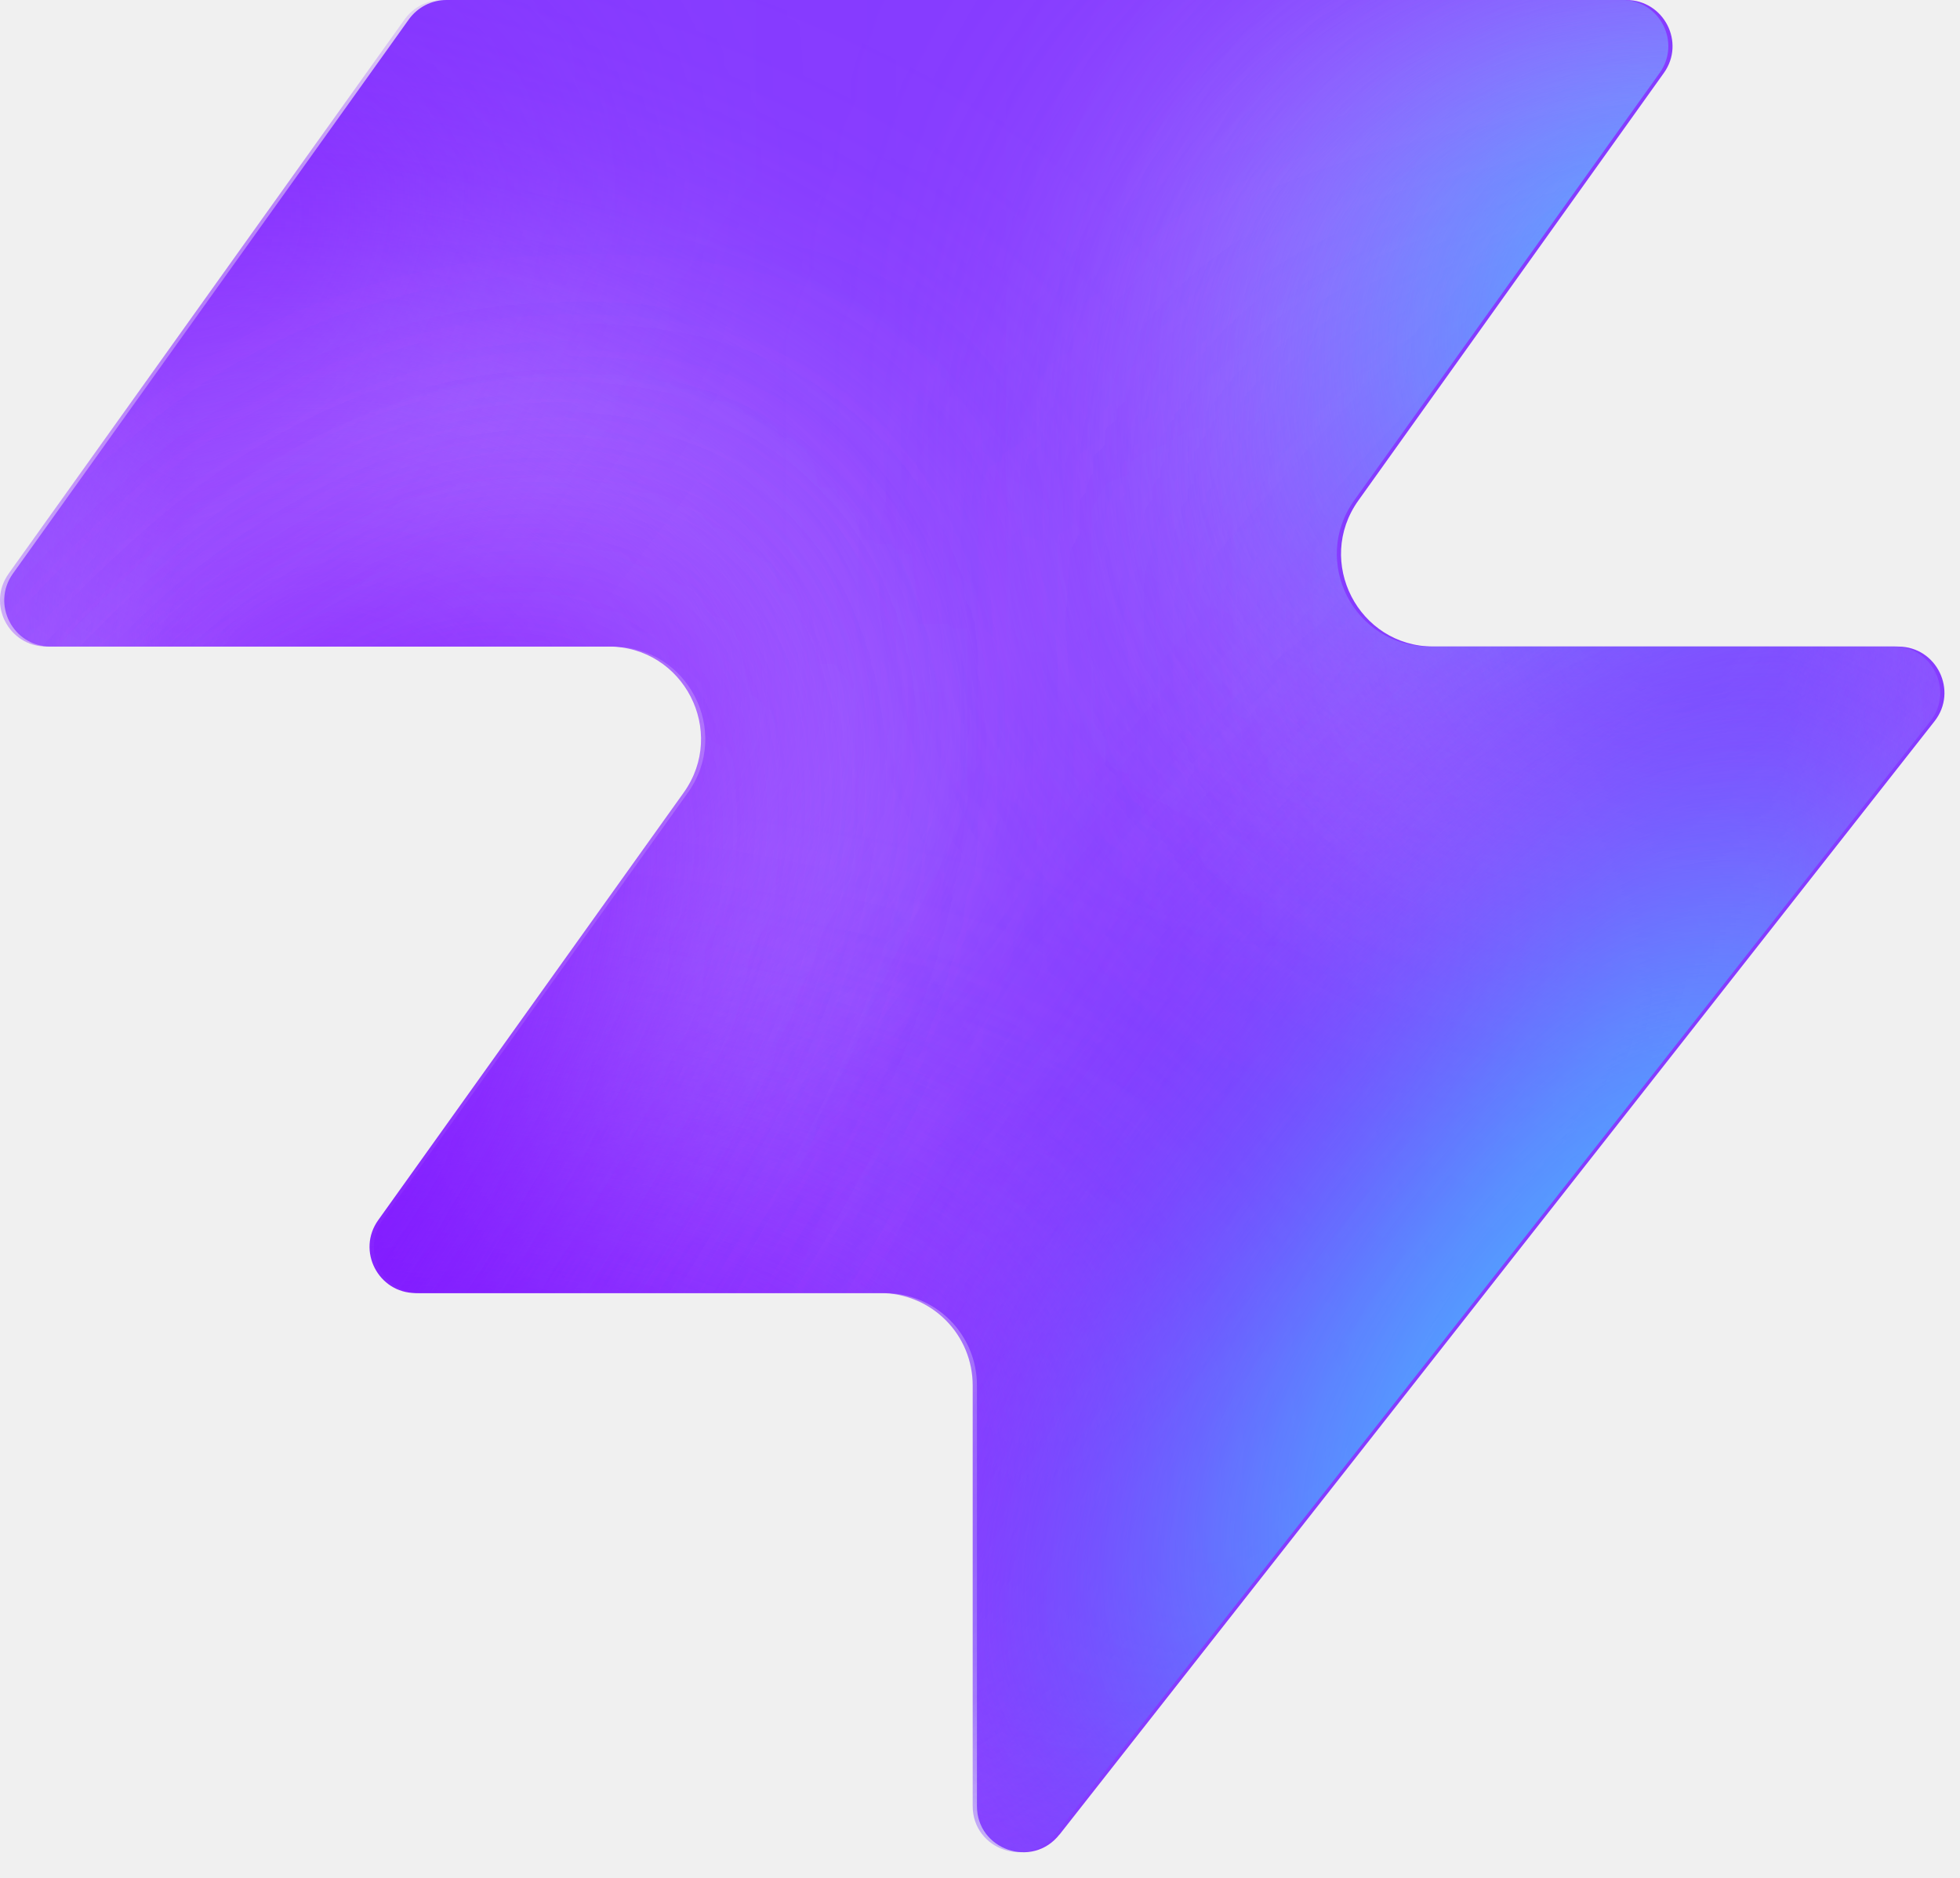
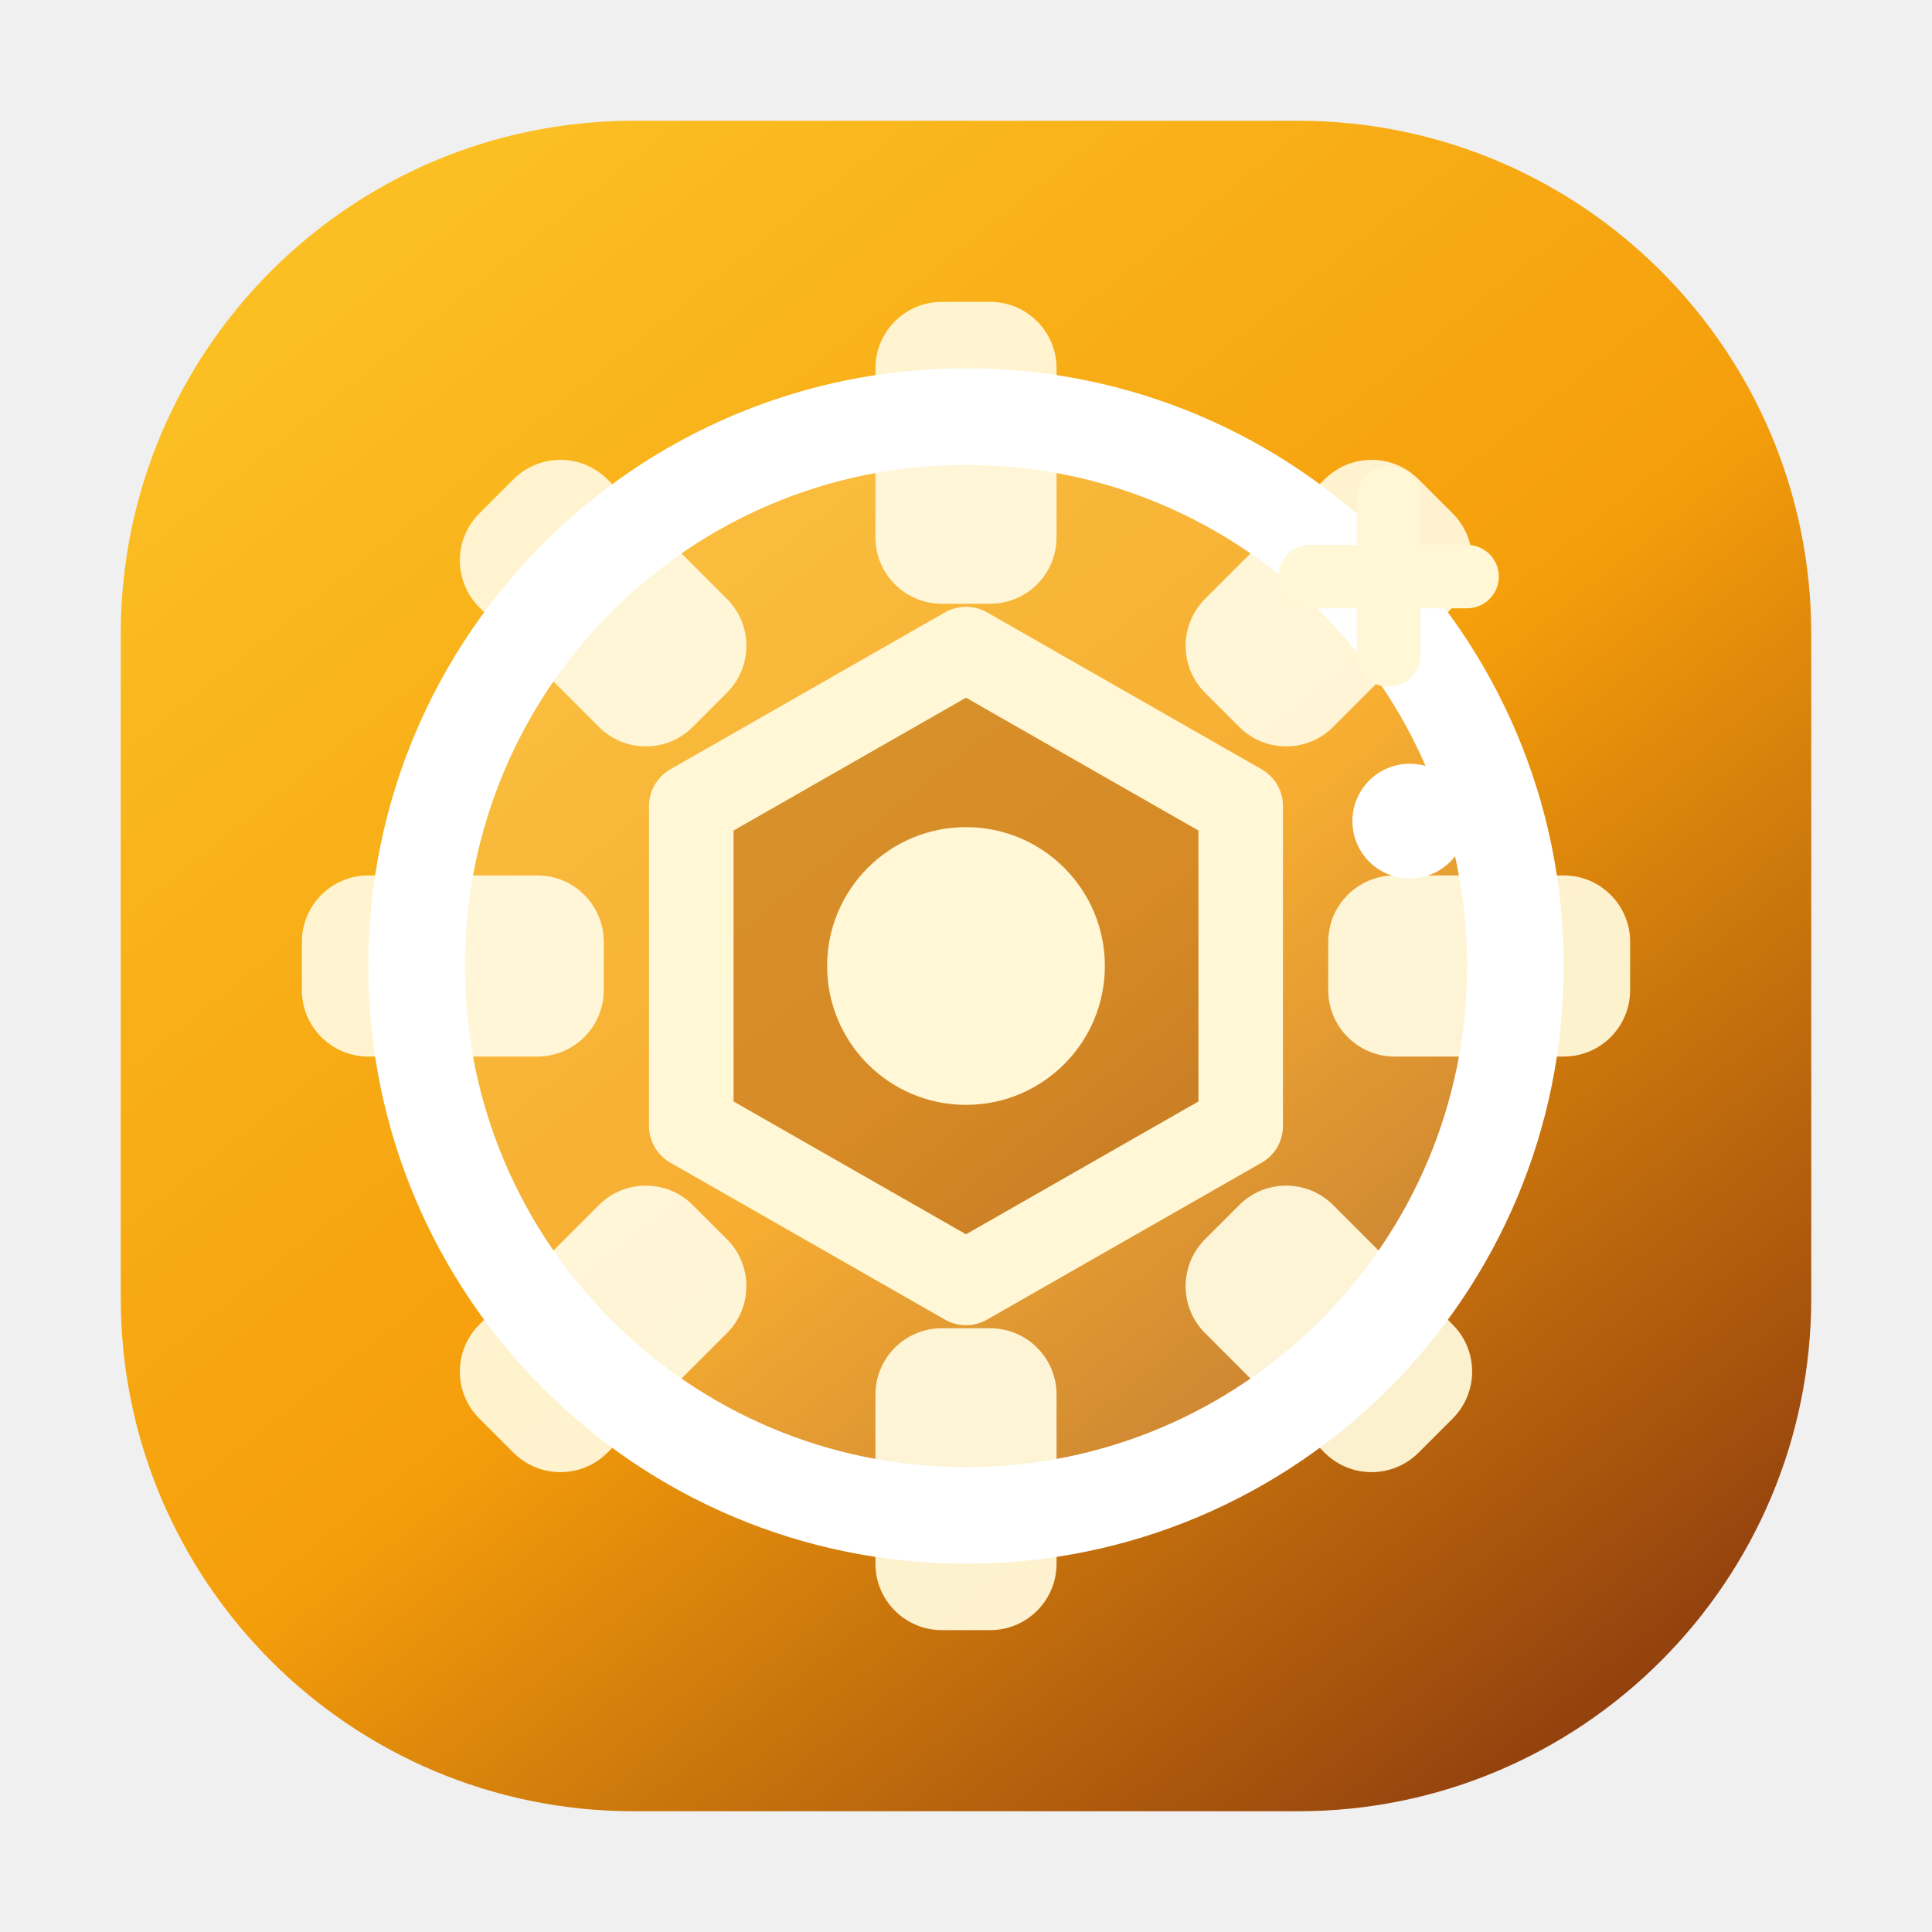
- <svg xmlns="http://www.w3.org/2000/svg" width="48" height="46" fill="none" viewBox="0 0 48 46">
-   <path fill="#863bff" d="M25.946 44.938c-.664.845-2.021.375-2.021-.698V33.937a2.26 2.26 0 0 0-2.262-2.262H10.287c-.92 0-1.456-1.04-.92-1.788l7.48-10.471c1.07-1.497 0-3.578-1.842-3.578H1.237c-.92 0-1.456-1.04-.92-1.788L10.013.474c.214-.297.556-.474.92-.474h28.894c.92 0 1.456 1.04.92 1.788l-7.48 10.471c-1.07 1.498 0 3.579 1.842 3.579h11.377c.943 0 1.473 1.088.89 1.83L25.947 44.94z" style="fill:#863bff;fill:color(display-p3 .525 .23 1);fill-opacity:1" />
-   <mask id="a" width="48" height="46" x="0" y="0" maskUnits="userSpaceOnUse" style="mask-type:alpha">
-     <path fill="#000" d="M25.842 44.938c-.664.844-2.021.375-2.021-.698V33.937a2.26 2.26 0 0 0-2.262-2.262H10.183c-.92 0-1.456-1.04-.92-1.788l7.48-10.471c1.07-1.498 0-3.579-1.842-3.579H1.133c-.92 0-1.456-1.04-.92-1.787L9.91.473c.214-.297.556-.474.92-.474h28.894c.92 0 1.456 1.04.92 1.788l-7.48 10.471c-1.07 1.498 0 3.578 1.842 3.578h11.377c.943 0 1.473 1.088.89 1.832L25.843 44.94z" style="fill:#000;fill-opacity:1" />
-   </mask>
-   <g mask="url(#a)">
-     <g filter="url(#b)">
-       <ellipse cx="5.508" cy="14.704" fill="#ede6ff" rx="5.508" ry="14.704" style="fill:#ede6ff;fill:color(display-p3 .927 .903 1);fill-opacity:1" transform="matrix(.00324 1 1 -.00324 -4.47 31.516)" />
-     </g>
-     <g filter="url(#c)">
-       <ellipse cx="10.399" cy="29.851" fill="#ede6ff" rx="10.399" ry="29.851" style="fill:#ede6ff;fill:color(display-p3 .927 .903 1);fill-opacity:1" transform="matrix(.00324 1 1 -.00324 -39.328 7.883)" />
-     </g>
-     <g filter="url(#d)">
-       <ellipse cx="5.508" cy="30.487" fill="#7e14ff" rx="5.508" ry="30.487" style="fill:#7e14ff;fill:color(display-p3 .492 .077 1);fill-opacity:1" transform="rotate(89.814 -25.913 -14.639)scale(1 -1)" />
-     </g>
-     <g filter="url(#e)">
-       <ellipse cx="5.508" cy="30.599" fill="#7e14ff" rx="5.508" ry="30.599" style="fill:#7e14ff;fill:color(display-p3 .492 .077 1);fill-opacity:1" transform="rotate(89.814 -32.644 -3.334)scale(1 -1)" />
-     </g>
-     <g filter="url(#f)">
-       <ellipse cx="5.508" cy="30.599" fill="#7e14ff" rx="5.508" ry="30.599" style="fill:#7e14ff;fill:color(display-p3 .492 .077 1);fill-opacity:1" transform="matrix(.00324 1 1 -.00324 -34.34 30.47)" />
-     </g>
-     <g filter="url(#g)">
-       <ellipse cx="14.072" cy="22.078" fill="#ede6ff" rx="14.072" ry="22.078" style="fill:#ede6ff;fill:color(display-p3 .927 .903 1);fill-opacity:1" transform="rotate(93.35 24.506 48.493)scale(-1 1)" />
-     </g>
-     <g filter="url(#h)">
-       <ellipse cx="3.47" cy="21.501" fill="#7e14ff" rx="3.47" ry="21.501" style="fill:#7e14ff;fill:color(display-p3 .492 .077 1);fill-opacity:1" transform="rotate(89.009 28.708 47.59)scale(-1 1)" />
-     </g>
-     <g filter="url(#i)">
-       <ellipse cx="3.47" cy="21.501" fill="#7e14ff" rx="3.47" ry="21.501" style="fill:#7e14ff;fill:color(display-p3 .492 .077 1);fill-opacity:1" transform="rotate(89.009 28.708 47.59)scale(-1 1)" />
-     </g>
-     <g filter="url(#j)">
-       <ellipse cx=".387" cy="8.972" fill="#7e14ff" rx="4.407" ry="29.108" style="fill:#7e14ff;fill:color(display-p3 .492 .077 1);fill-opacity:1" transform="rotate(39.51 .387 8.972)" />
-     </g>
-     <g filter="url(#k)">
-       <ellipse cx="47.523" cy="-6.092" fill="#7e14ff" rx="4.407" ry="29.108" style="fill:#7e14ff;fill:color(display-p3 .492 .077 1);fill-opacity:1" transform="rotate(37.892 47.523 -6.092)" />
-     </g>
-     <g filter="url(#l)">
-       <ellipse cx="41.412" cy="6.333" fill="#47bfff" rx="5.971" ry="9.665" style="fill:#47bfff;fill:color(display-p3 .28 .748 1);fill-opacity:1" transform="rotate(37.892 41.412 6.333)" />
-     </g>
-     <g filter="url(#m)">
-       <ellipse cx="-1.879" cy="38.332" fill="#7e14ff" rx="4.407" ry="29.108" style="fill:#7e14ff;fill:color(display-p3 .492 .077 1);fill-opacity:1" transform="rotate(37.892 -1.88 38.332)" />
-     </g>
-     <g filter="url(#n)">
-       <ellipse cx="-1.879" cy="38.332" fill="#7e14ff" rx="4.407" ry="29.108" style="fill:#7e14ff;fill:color(display-p3 .492 .077 1);fill-opacity:1" transform="rotate(37.892 -1.88 38.332)" />
-     </g>
-     <g filter="url(#o)">
-       <ellipse cx="35.651" cy="29.907" fill="#7e14ff" rx="4.407" ry="29.108" style="fill:#7e14ff;fill:color(display-p3 .492 .077 1);fill-opacity:1" transform="rotate(37.892 35.651 29.907)" />
-     </g>
-     <g filter="url(#p)">
-       <ellipse cx="38.418" cy="32.4" fill="#47bfff" rx="5.971" ry="15.297" style="fill:#47bfff;fill:color(display-p3 .28 .748 1);fill-opacity:1" transform="rotate(37.892 38.418 32.4)" />
-     </g>
+ <svg xmlns="http://www.w3.org/2000/svg" viewBox="0 0 64 64">
+   <rect x="4" y="4" width="56" height="56" rx="17" fill="url(#bg)" />
+   <g opacity=".96">
+     <rect x="29" y="10" width="6" height="10" rx="2.2" fill="#fff7d6" />
+     <rect x="29" y="10" width="6" height="10" rx="2.2" fill="#fff7d6" transform="rotate(45 32 32)" />
+     <rect x="29" y="10" width="6" height="10" rx="2.2" fill="#fff7d6" transform="rotate(90 32 32)" />
+     <rect x="29" y="10" width="6" height="10" rx="2.2" fill="#fff7d6" transform="rotate(135 32 32)" />
+     <rect x="29" y="10" width="6" height="10" rx="2.2" fill="#fff7d6" transform="rotate(180 32 32)" />
+     <rect x="29" y="10" width="6" height="10" rx="2.2" fill="#fff7d6" transform="rotate(225 32 32)" />
+     <rect x="29" y="10" width="6" height="10" rx="2.2" fill="#fff7d6" transform="rotate(270 32 32)" />
+     <rect x="29" y="10" width="6" height="10" rx="2.2" fill="#fff7d6" transform="rotate(315 32 32)" />
  </g>
+   <circle cx="32" cy="32" r="18.2" fill="rgba(255,255,255,.16)" stroke="#fff" stroke-width="3.2" />
+   <path d="M32 21.5 41.1 26.7v10.6L32 42.5l-9.1-5.2V26.7L32 21.5Z" fill="rgba(146,64,14,.32)" stroke="#fff7d6" stroke-width="2.8" stroke-linejoin="round" />
+   <circle cx="32" cy="32" r="4.6" fill="#fff7d6" />
+   <path d="M46 16.5v5.2M43.4 19.1h5.2" stroke="#fff7d6" stroke-width="2.1" stroke-linecap="round" />
+   <circle cx="46.7" cy="27.2" r="1.9" fill="#fff" />
  <defs>
-     <filter id="b" width="60.045" height="41.654" x="-19.77" y="16.149" color-interpolation-filters="sRGB" filterUnits="userSpaceOnUse">
-       <feFlood flood-opacity="0" result="BackgroundImageFix" />
-       <feBlend in="SourceGraphic" in2="BackgroundImageFix" result="shape" />
-       <feGaussianBlur result="effect1_foregroundBlur_2002_17158" stdDeviation="7.659" />
-     </filter>
-     <filter id="c" width="90.34" height="51.437" x="-54.613" y="-7.533" color-interpolation-filters="sRGB" filterUnits="userSpaceOnUse">
-       <feFlood flood-opacity="0" result="BackgroundImageFix" />
-       <feBlend in="SourceGraphic" in2="BackgroundImageFix" result="shape" />
-       <feGaussianBlur result="effect1_foregroundBlur_2002_17158" stdDeviation="7.659" />
-     </filter>
-     <filter id="d" width="79.355" height="29.4" x="-49.64" y="2.03" color-interpolation-filters="sRGB" filterUnits="userSpaceOnUse">
-       <feFlood flood-opacity="0" result="BackgroundImageFix" />
-       <feBlend in="SourceGraphic" in2="BackgroundImageFix" result="shape" />
-       <feGaussianBlur result="effect1_foregroundBlur_2002_17158" stdDeviation="4.596" />
-     </filter>
-     <filter id="e" width="79.579" height="29.4" x="-45.045" y="20.029" color-interpolation-filters="sRGB" filterUnits="userSpaceOnUse">
-       <feFlood flood-opacity="0" result="BackgroundImageFix" />
-       <feBlend in="SourceGraphic" in2="BackgroundImageFix" result="shape" />
-       <feGaussianBlur result="effect1_foregroundBlur_2002_17158" stdDeviation="4.596" />
-     </filter>
-     <filter id="f" width="79.579" height="29.4" x="-43.513" y="21.178" color-interpolation-filters="sRGB" filterUnits="userSpaceOnUse">
-       <feFlood flood-opacity="0" result="BackgroundImageFix" />
-       <feBlend in="SourceGraphic" in2="BackgroundImageFix" result="shape" />
-       <feGaussianBlur result="effect1_foregroundBlur_2002_17158" stdDeviation="4.596" />
-     </filter>
-     <filter id="g" width="74.749" height="58.852" x="15.756" y="-17.901" color-interpolation-filters="sRGB" filterUnits="userSpaceOnUse">
-       <feFlood flood-opacity="0" result="BackgroundImageFix" />
-       <feBlend in="SourceGraphic" in2="BackgroundImageFix" result="shape" />
-       <feGaussianBlur result="effect1_foregroundBlur_2002_17158" stdDeviation="7.659" />
-     </filter>
-     <filter id="h" width="61.377" height="25.362" x="23.548" y="2.284" color-interpolation-filters="sRGB" filterUnits="userSpaceOnUse">
-       <feFlood flood-opacity="0" result="BackgroundImageFix" />
-       <feBlend in="SourceGraphic" in2="BackgroundImageFix" result="shape" />
-       <feGaussianBlur result="effect1_foregroundBlur_2002_17158" stdDeviation="4.596" />
-     </filter>
-     <filter id="i" width="61.377" height="25.362" x="23.548" y="2.284" color-interpolation-filters="sRGB" filterUnits="userSpaceOnUse">
-       <feFlood flood-opacity="0" result="BackgroundImageFix" />
-       <feBlend in="SourceGraphic" in2="BackgroundImageFix" result="shape" />
-       <feGaussianBlur result="effect1_foregroundBlur_2002_17158" stdDeviation="4.596" />
-     </filter>
-     <filter id="j" width="56.045" height="63.649" x="-27.636" y="-22.853" color-interpolation-filters="sRGB" filterUnits="userSpaceOnUse">
-       <feFlood flood-opacity="0" result="BackgroundImageFix" />
-       <feBlend in="SourceGraphic" in2="BackgroundImageFix" result="shape" />
-       <feGaussianBlur result="effect1_foregroundBlur_2002_17158" stdDeviation="4.596" />
-     </filter>
-     <filter id="k" width="54.814" height="64.646" x="20.116" y="-38.415" color-interpolation-filters="sRGB" filterUnits="userSpaceOnUse">
-       <feFlood flood-opacity="0" result="BackgroundImageFix" />
-       <feBlend in="SourceGraphic" in2="BackgroundImageFix" result="shape" />
-       <feGaussianBlur result="effect1_foregroundBlur_2002_17158" stdDeviation="4.596" />
-     </filter>
-     <filter id="l" width="33.541" height="35.313" x="24.641" y="-11.323" color-interpolation-filters="sRGB" filterUnits="userSpaceOnUse">
-       <feFlood flood-opacity="0" result="BackgroundImageFix" />
-       <feBlend in="SourceGraphic" in2="BackgroundImageFix" result="shape" />
-       <feGaussianBlur result="effect1_foregroundBlur_2002_17158" stdDeviation="4.596" />
-     </filter>
-     <filter id="m" width="54.814" height="64.646" x="-29.286" y="6.009" color-interpolation-filters="sRGB" filterUnits="userSpaceOnUse">
-       <feFlood flood-opacity="0" result="BackgroundImageFix" />
-       <feBlend in="SourceGraphic" in2="BackgroundImageFix" result="shape" />
-       <feGaussianBlur result="effect1_foregroundBlur_2002_17158" stdDeviation="4.596" />
-     </filter>
-     <filter id="n" width="54.814" height="64.646" x="-29.286" y="6.009" color-interpolation-filters="sRGB" filterUnits="userSpaceOnUse">
-       <feFlood flood-opacity="0" result="BackgroundImageFix" />
-       <feBlend in="SourceGraphic" in2="BackgroundImageFix" result="shape" />
-       <feGaussianBlur result="effect1_foregroundBlur_2002_17158" stdDeviation="4.596" />
-     </filter>
-     <filter id="o" width="54.814" height="64.646" x="8.244" y="-2.416" color-interpolation-filters="sRGB" filterUnits="userSpaceOnUse">
-       <feFlood flood-opacity="0" result="BackgroundImageFix" />
-       <feBlend in="SourceGraphic" in2="BackgroundImageFix" result="shape" />
-       <feGaussianBlur result="effect1_foregroundBlur_2002_17158" stdDeviation="4.596" />
-     </filter>
-     <filter id="p" width="39.409" height="43.623" x="18.713" y="10.588" color-interpolation-filters="sRGB" filterUnits="userSpaceOnUse">
-       <feFlood flood-opacity="0" result="BackgroundImageFix" />
-       <feBlend in="SourceGraphic" in2="BackgroundImageFix" result="shape" />
-       <feGaussianBlur result="effect1_foregroundBlur_2002_17158" stdDeviation="4.596" />
-     </filter>
+     <linearGradient id="bg" x1="12" y1="8" x2="52" y2="58" gradientUnits="userSpaceOnUse">
+       <stop stop-color="#FBBF24" />
+       <stop offset=".52" stop-color="#F59E0B" />
+       <stop offset="1" stop-color="#92400E" />
+     </linearGradient>
  </defs>
</svg>
